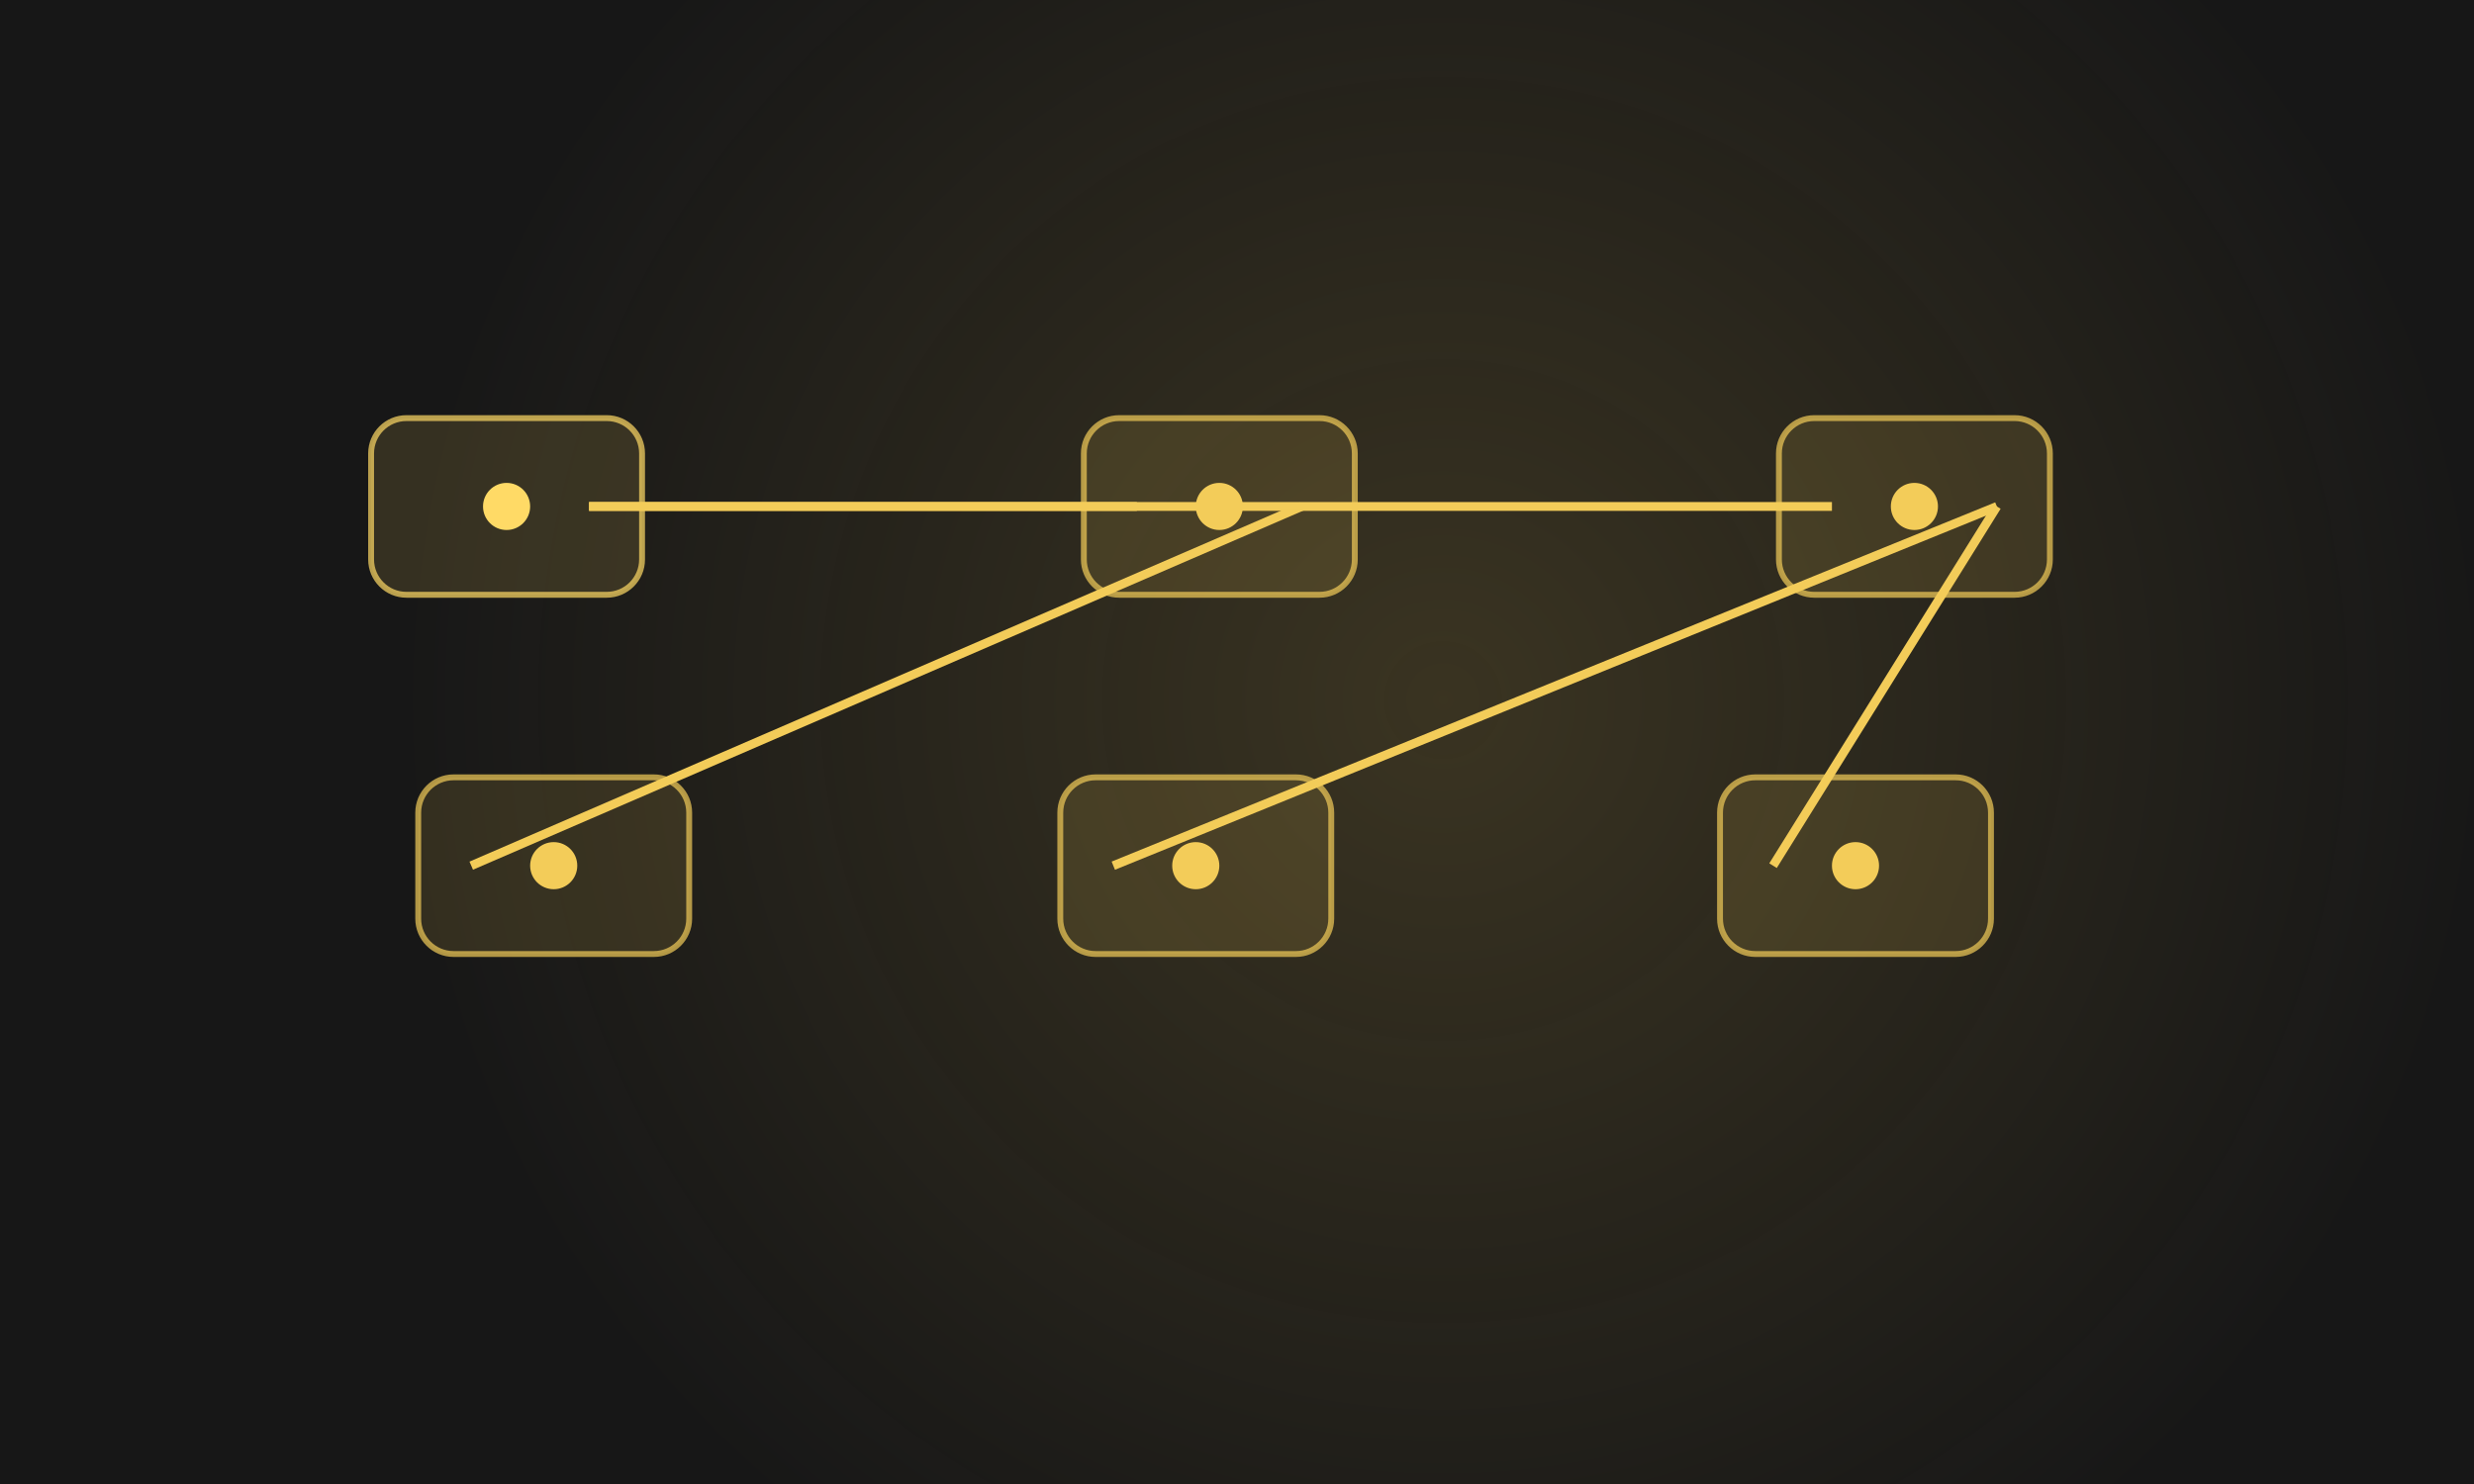
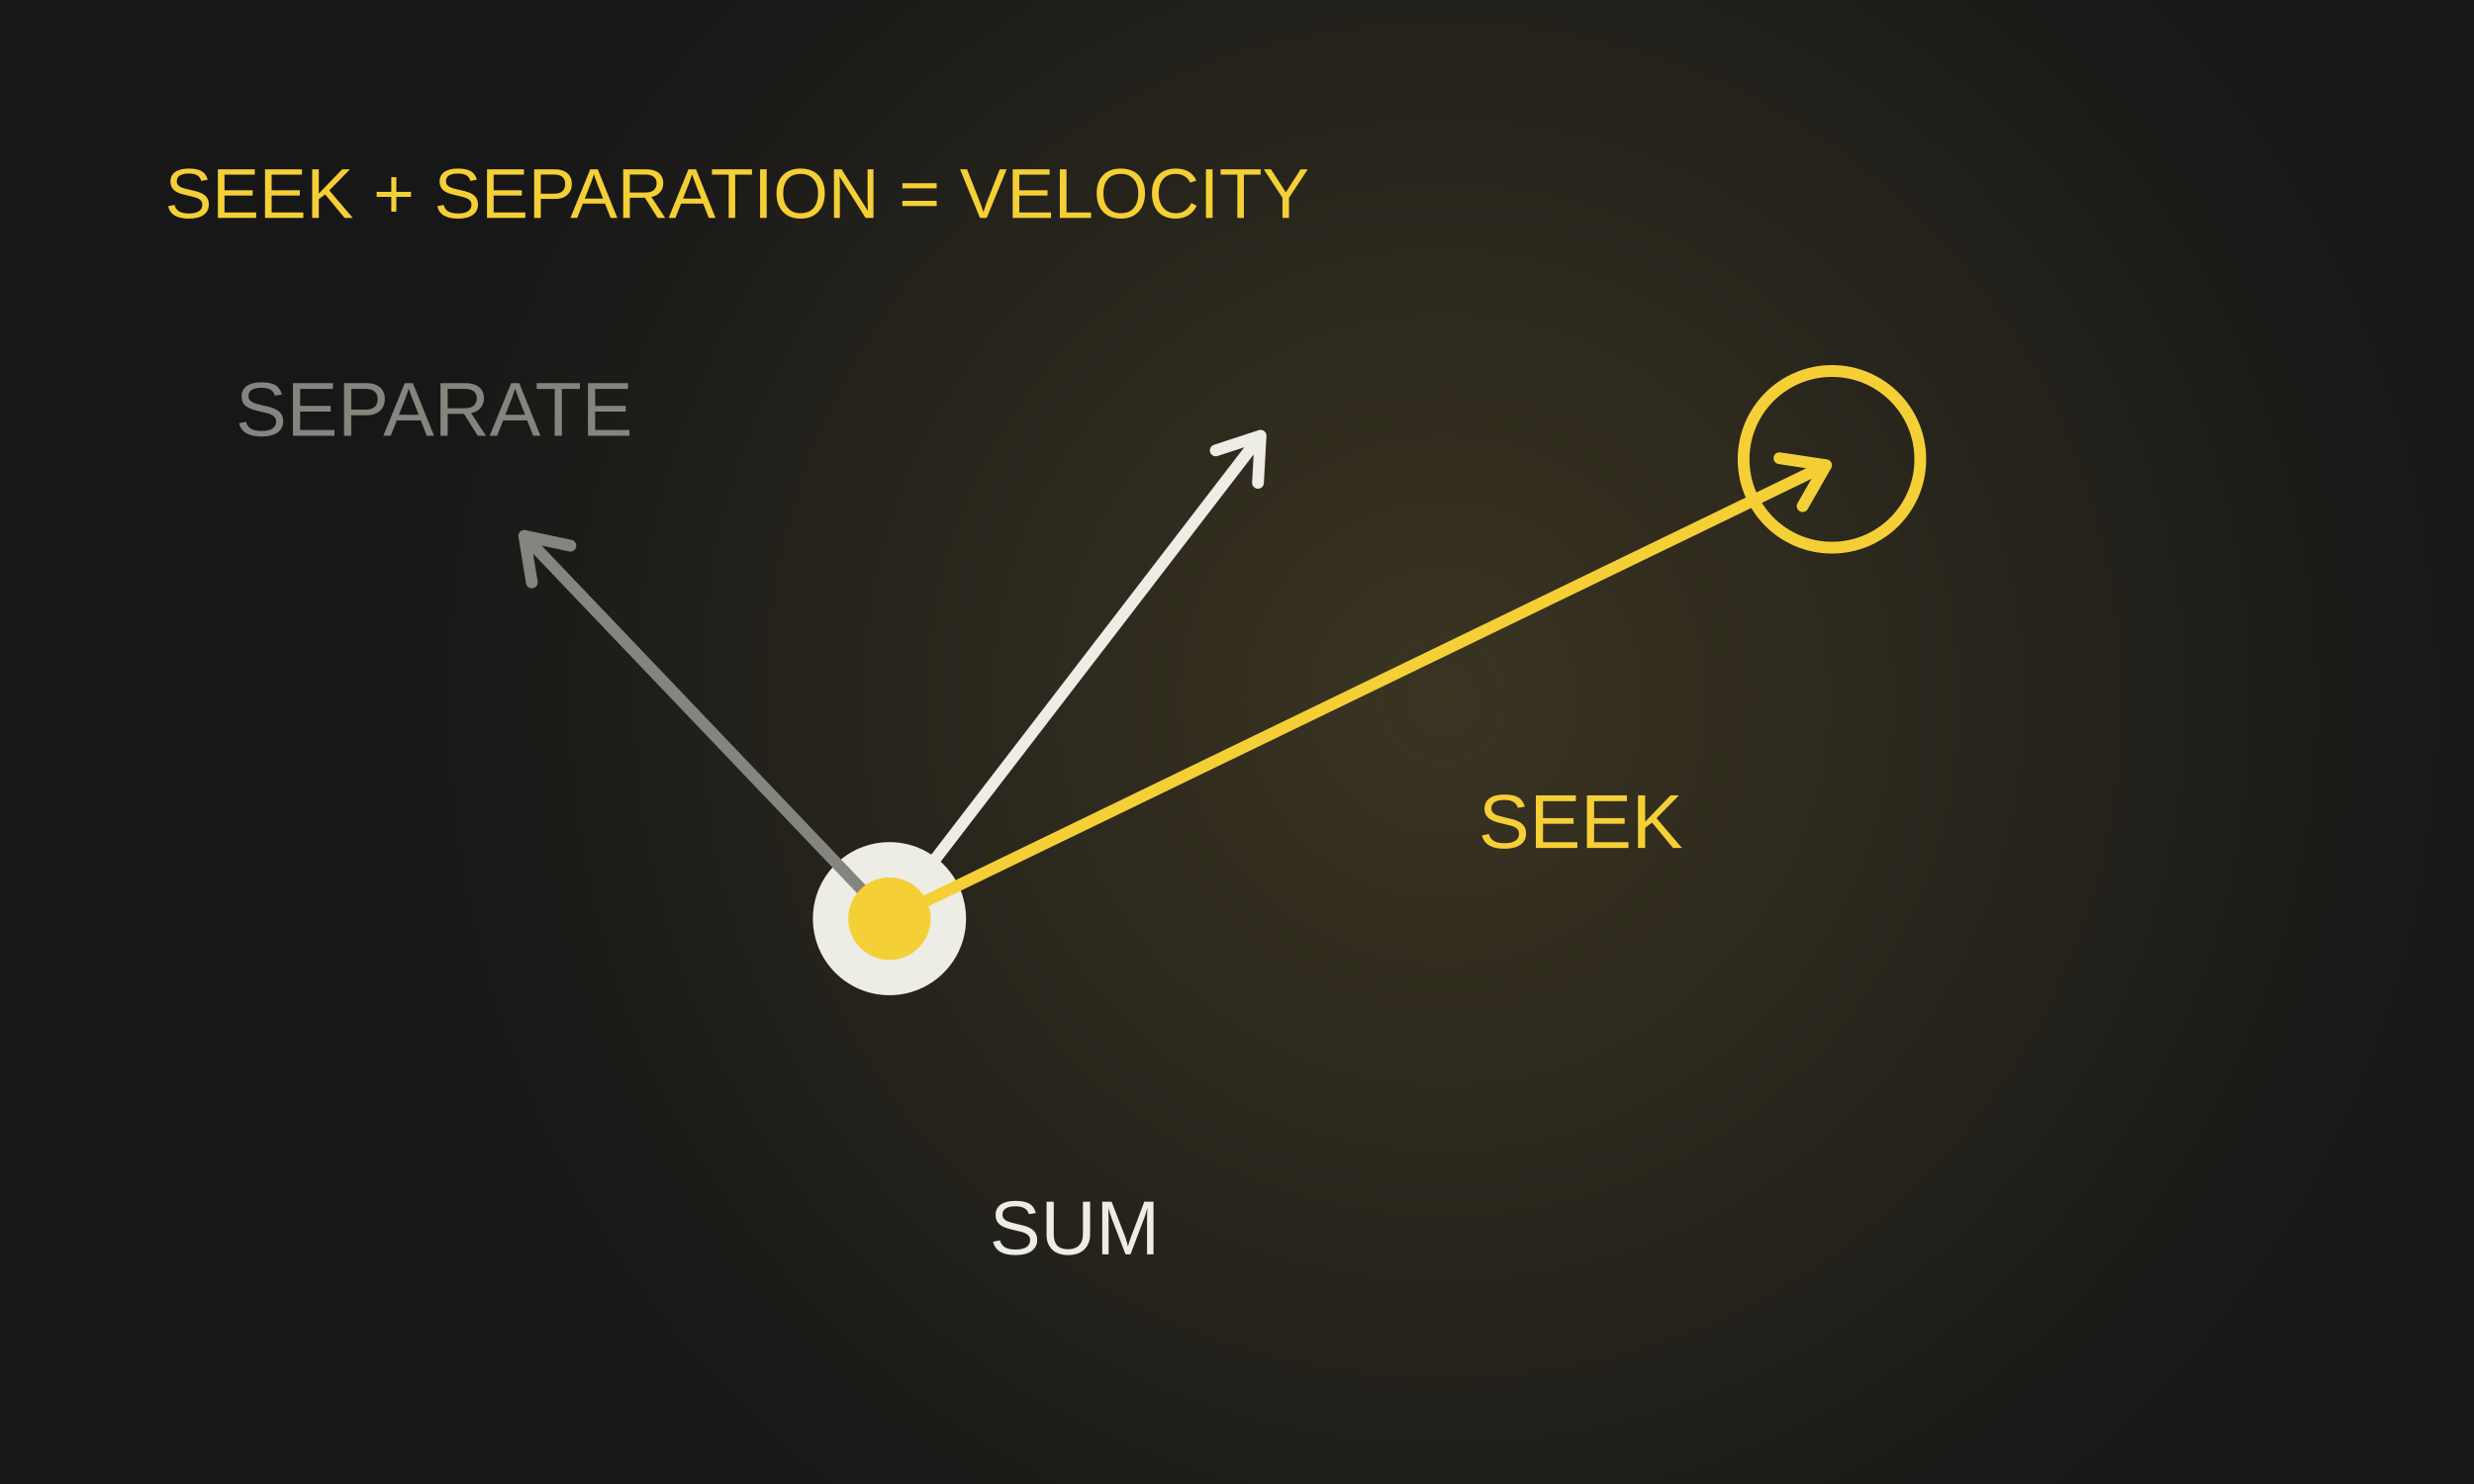
<svg xmlns="http://www.w3.org/2000/svg" class="article-cover" viewBox="0 0 420 252" role="img" aria-label="스티어링 개념 도식">
  <defs>
    <radialGradient id="cover-steering-glow">
      <stop stop-color="hsl(45 86% 65%)" stop-opacity=".16" />
      <stop offset="1" stop-color="hsl(45 86% 65%)" stop-opacity="0" />
    </radialGradient>
    <radialGradient id="cover-steering-orb" cx="30%" cy="24%">
      <stop stop-color="#fff7d6" />
      <stop offset=".42" stop-color="hsl(45 86% 65%)" />
      <stop offset="1" stop-color="#46390d" />
    </radialGradient>
  </defs>
  <rect width="420" height="252" fill="#171717" />
  <circle cx="245" cy="119" r="175" fill="url(#cover-steering-glow)" />
-   <rect x="63" y="71" width="46" height="30" rx="6" fill="#ffda66" fill-opacity=".13" stroke="#ffda66" stroke-opacity=".7" />
-   <circle cx="86" cy="86" r="4" fill="#ffda66" />
-   <path d="M100 86L193 86" stroke="hsl(45 86% 65%)" stroke-width="1.5" fill="none" />
-   <rect x="184" y="71" width="46" height="30" rx="6" fill="hsl(45 86% 65%)" fill-opacity=".13" stroke="hsl(45 86% 65%)" stroke-opacity=".7" />
-   <circle cx="207" cy="86" r="4" fill="hsl(45 86% 65%)" />
-   <path d="M100 86L311 86" stroke="hsl(45 86% 65%)" stroke-width="1.5" fill="none" />
-   <rect x="302" y="71" width="46" height="30" rx="6" fill="hsl(45 86% 65%)" fill-opacity=".13" stroke="hsl(45 86% 65%)" stroke-opacity=".7" />
-   <circle cx="325" cy="86" r="4" fill="hsl(45 86% 65%)" />
-   <path d="M221 86L80 147" stroke="hsl(45 86% 65%)" stroke-width="1.5" fill="none" />
-   <rect x="71" y="132" width="46" height="30" rx="6" fill="hsl(45 86% 65%)" fill-opacity=".13" stroke="hsl(45 86% 65%)" stroke-opacity=".7" />
-   <circle cx="94" cy="147" r="4" fill="hsl(45 86% 65%)" />
-   <path d="M339 86L189 147" stroke="hsl(45 86% 65%)" stroke-width="1.5" fill="none" />
-   <rect x="180" y="132" width="46" height="30" rx="6" fill="hsl(45 86% 65%)" fill-opacity=".13" stroke="hsl(45 86% 65%)" stroke-opacity=".7" />
-   <circle cx="203" cy="147" r="4" fill="hsl(45 86% 65%)" />
-   <path d="M339 86L301 147" stroke="hsl(45 86% 65%)" stroke-width="1.5" fill="none" />
-   <rect x="292" y="132" width="46" height="30" rx="6" fill="hsl(45 86% 65%)" fill-opacity=".13" stroke="hsl(45 86% 65%)" stroke-opacity=".7" />
-   <circle cx="315" cy="147" r="4" fill="hsl(45 86% 65%)" />
+   <g class="technical-scene" data-scene="steering">
+     <text x="28" y="37" fill="#f5cf36" font-family="Arial,sans-serif" font-size="12">SEEK + SEPARATION = VELOCITY</text>
+     <circle cx="151" cy="156" r="13" fill="#edece5" />
+     <path d="M151 156L310 79M306.026 85.943L310 79L302.089 77.812" fill="none" stroke="#f5cf36" stroke-width="2" stroke-linecap="round" stroke-linejoin="round" />
+     <path d="M151 156L89 91M96.826 92.66L89 91L90.289 98.896" fill="none" stroke="#85857f" stroke-width="2" stroke-linecap="round" stroke-linejoin="round" />
+     <path d="M151 156L214 74M213.559 81.988L214 74L206.395 76.484" fill="none" stroke="#edece5" stroke-width="2" stroke-linecap="round" stroke-linejoin="round" />
+     <circle cx="311" cy="78" r="15" fill="none" stroke="#f5cf36" stroke-width="2" />
+     <g>
+       <circle cx="151" cy="156" r="7" fill="#f5cf36" />
+       <animateTransform attributeName="transform" type="translate" values="0 0;63 -82;0 0" dur="4s" repeatCount="indefinite" />
+     </g>
+     <text x="251" y="144" fill="#f5cf36" font-family="Arial,sans-serif" font-size="13">SEEK</text>
+     <text x="40" y="74" fill="#85857f" font-family="Arial,sans-serif" font-size="13">SEPARATE</text>
+     <text x="168" y="213" fill="#edece5" font-family="Arial,sans-serif" font-size="13">SUM</text>
+   </g>
</svg>
